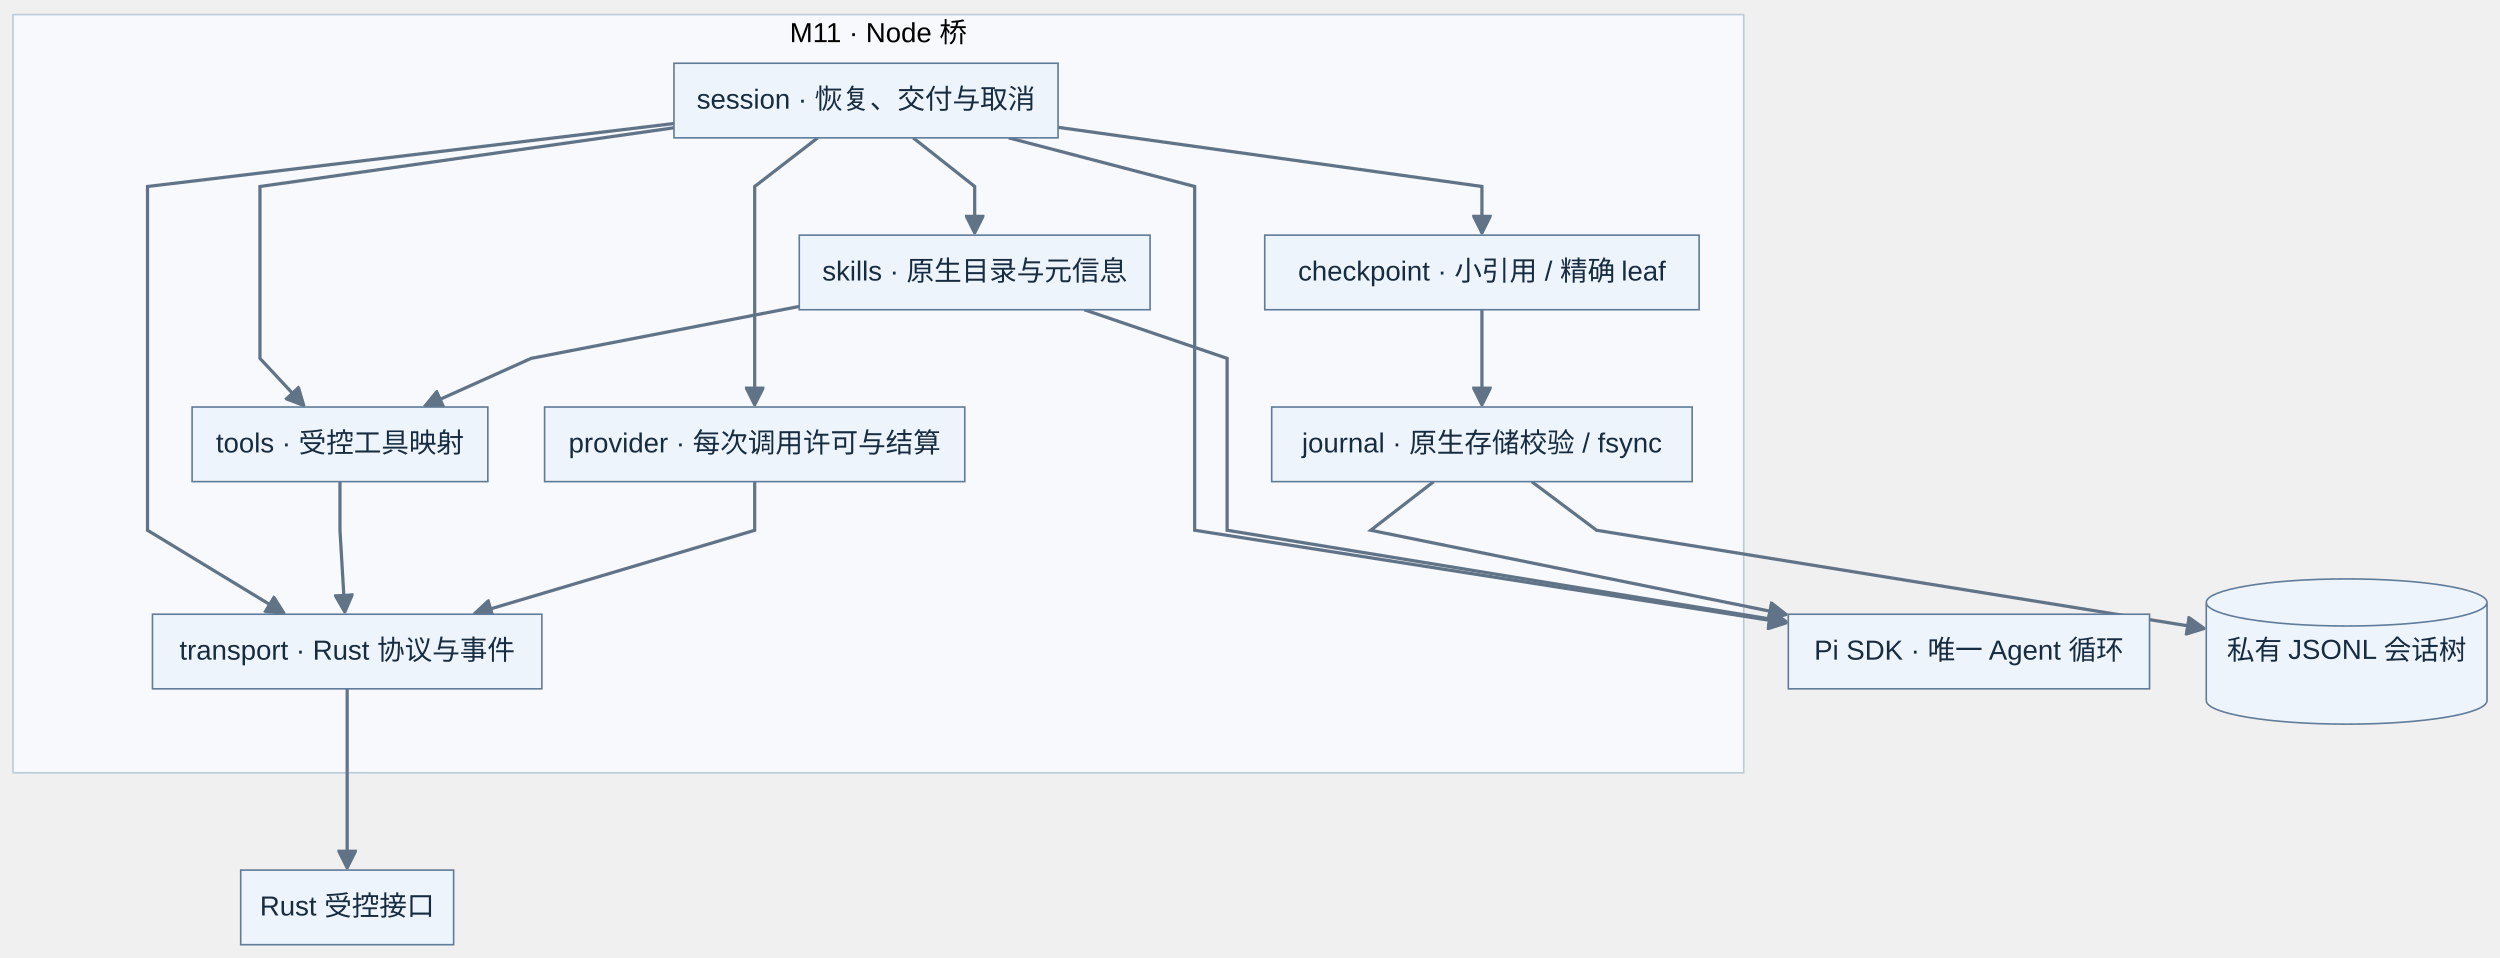
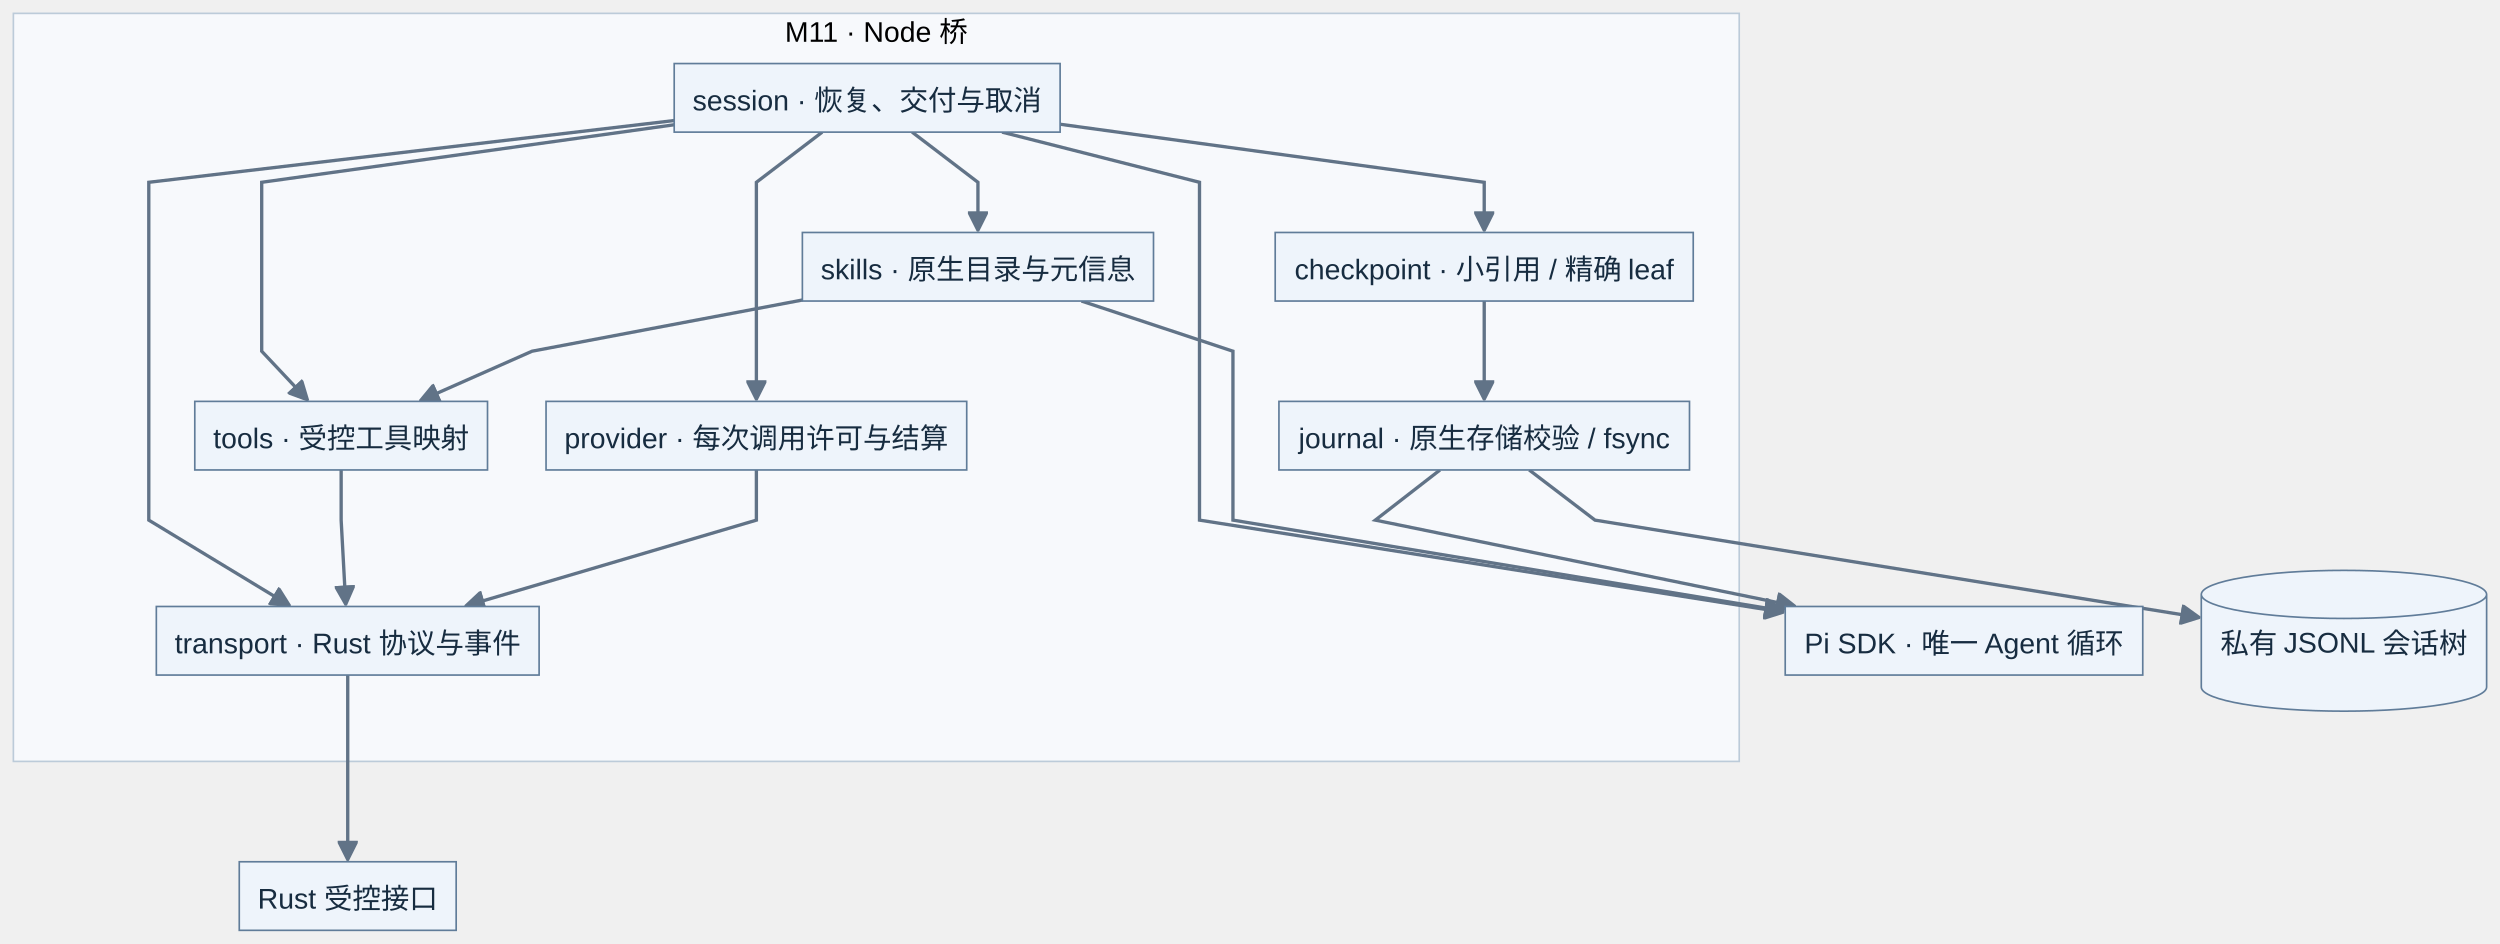
- <svg xmlns="http://www.w3.org/2000/svg" aria-roledescription="flowchart-v2" role="graphics-document document" viewBox="-8 -9 1541.674 590.553" height="590.553" width="1541.674" id="diagramS11">
+ <svg xmlns="http://www.w3.org/2000/svg" aria-roledescription="flowchart-v2" role="graphics-document document" viewBox="-8 -8 1494.833 564.276" height="564.276" width="1494.833" id="diagramS11">
  <style>#diagramS11{font-family:PingFang SC,Microsoft YaHei,Arial,sans-serif;font-size:17px;fill:#172c40;}#diagramS11 .error-icon{fill:#ffffff;}#diagramS11 .error-text{fill:#000000;stroke:#000000;}#diagramS11 .edge-thickness-normal{stroke-width:2px;}#diagramS11 .edge-thickness-thick{stroke-width:3.5px;}#diagramS11 .edge-pattern-solid{stroke-dasharray:0;}#diagramS11 .edge-pattern-dashed{stroke-dasharray:3;}#diagramS11 .edge-pattern-dotted{stroke-dasharray:2;}#diagramS11 .marker{fill:#617387;stroke:#617387;}#diagramS11 .marker.cross{stroke:#617387;}#diagramS11 svg{font-family:PingFang SC,Microsoft YaHei,Arial,sans-serif;font-size:17px;}#diagramS11 .label{font-family:PingFang SC,Microsoft YaHei,Arial,sans-serif;color:#172c40;}#diagramS11 .cluster-label text{fill:#000000;}#diagramS11 .cluster-label span,#diagramS11 p{color:#000000;}#diagramS11 .label text,#diagramS11 span,#diagramS11 p{fill:#172c40;color:#172c40;}#diagramS11 .node rect,#diagramS11 .node circle,#diagramS11 .node ellipse,#diagramS11 .node polygon,#diagramS11 .node path{fill:#eef4fb;stroke:#607c99;stroke-width:1px;}#diagramS11 .flowchart-label text{text-anchor:middle;}#diagramS11 .node .katex path{fill:#000;stroke:#000;stroke-width:1px;}#diagramS11 .node .label{text-align:center;}#diagramS11 .node.clickable{cursor:pointer;}#diagramS11 .arrowheadPath{fill:#0b0b0b;}#diagramS11 .edgePath .path{stroke:#617387;stroke-width:2.0px;}#diagramS11 .flowchart-link{stroke:#617387;fill:none;}#diagramS11 .edgeLabel{background-color:#f5f8fb;text-align:center;}#diagramS11 .edgeLabel rect{opacity:0.5;background-color:#f5f8fb;fill:#f5f8fb;}#diagramS11 .labelBkg{background-color:rgba(245, 248, 251, 0.5);}#diagramS11 .cluster rect{fill:#f7f9fc;stroke:#bccbd9;stroke-width:1px;}#diagramS11 .cluster text{fill:#000000;}#diagramS11 .cluster span,#diagramS11 p{color:#000000;}#diagramS11 div.mermaidTooltip{position:absolute;text-align:center;max-width:200px;padding:2px;font-family:PingFang SC,Microsoft YaHei,Arial,sans-serif;font-size:12px;background:#ffffff;border:1px solid hsl(0, 0%, 90%);border-radius:2px;pointer-events:none;z-index:100;}#diagramS11 .flowchartTitleText{text-anchor:middle;font-size:18px;fill:#172c40;}#diagramS11 :root{--mermaid-font-family:PingFang SC,Microsoft YaHei,Arial,sans-serif;}</style>
  <g>
    <marker orient="auto" markerHeight="12" markerWidth="12" markerUnits="userSpaceOnUse" refY="5" refX="6" viewBox="0 0 10 10" class="marker flowchart" id="diagramS11_flowchart-pointEnd">
      <path style="stroke-width: 1; stroke-dasharray: 1, 0;" class="arrowMarkerPath" d="M 0 0 L 10 5 L 0 10 z" />
    </marker>
    <marker orient="auto" markerHeight="12" markerWidth="12" markerUnits="userSpaceOnUse" refY="5" refX="4.5" viewBox="0 0 10 10" class="marker flowchart" id="diagramS11_flowchart-pointStart">
      <path style="stroke-width: 1; stroke-dasharray: 1, 0;" class="arrowMarkerPath" d="M 0 5 L 10 10 L 10 0 z" />
    </marker>
    <marker orient="auto" markerHeight="11" markerWidth="11" markerUnits="userSpaceOnUse" refY="5" refX="11" viewBox="0 0 10 10" class="marker flowchart" id="diagramS11_flowchart-circleEnd">
      <circle style="stroke-width: 1; stroke-dasharray: 1, 0;" class="arrowMarkerPath" r="5" cy="5" cx="5" />
    </marker>
    <marker orient="auto" markerHeight="11" markerWidth="11" markerUnits="userSpaceOnUse" refY="5" refX="-1" viewBox="0 0 10 10" class="marker flowchart" id="diagramS11_flowchart-circleStart">
      <circle style="stroke-width: 1; stroke-dasharray: 1, 0;" class="arrowMarkerPath" r="5" cy="5" cx="5" />
    </marker>
    <marker orient="auto" markerHeight="11" markerWidth="11" markerUnits="userSpaceOnUse" refY="5.2" refX="12" viewBox="0 0 11 11" class="marker cross flowchart" id="diagramS11_flowchart-crossEnd">
      <path style="stroke-width: 2; stroke-dasharray: 1, 0;" class="arrowMarkerPath" d="M 1,1 l 9,9 M 10,1 l -9,9" />
    </marker>
    <marker orient="auto" markerHeight="11" markerWidth="11" markerUnits="userSpaceOnUse" refY="5.2" refX="-1" viewBox="0 0 11 11" class="marker cross flowchart" id="diagramS11_flowchart-crossStart">
      <path style="stroke-width: 2; stroke-dasharray: 1, 0;" class="arrowMarkerPath" d="M 1,1 l 9,9 M 10,1 l -9,9" />
    </marker>
    <g class="root">
      <g class="clusters">
        <g id="Bridge" class="cluster default flowchart-label">
-           <rect height="467.553" width="1067.299" y="0" x="0" ry="0" rx="0" style="" />
-           <g transform="translate(533.6497, 0)" class="cluster-label">
+           <rect height="447.276" width="1031.942" y="0" x="0" ry="0" rx="0" style="" />
+           <g transform="translate(515.9711, 0)" class="cluster-label">
            <text style="">
              <tspan class="row" x="0" dy="1em" xml:space="preserve">M11 · Node 桥</tspan>
            </text>
          </g>
        </g>
      </g>
      <g class="edgePaths">
-         <path marker-end="url(#diagramS11_flowchart-pointEnd)" style="fill:none;" class="edge-thickness-normal edge-pattern-solid flowchart-link LS-Session LE-Tools" id="L-Session-Tools-0" d="M407.621,69.793L152.305,106L152.305,159L152.305,212L176.624,238.121" />
-         <path marker-end="url(#diagramS11_flowchart-pointEnd)" style="fill:none;" class="edge-thickness-normal edge-pattern-solid flowchart-link LS-Session LE-Skills" id="L-Session-Skills-0" d="M555.124,76L593.055,106L593.055,130.7" />
-         <path marker-end="url(#diagramS11_flowchart-pointEnd)" style="fill:none;" class="edge-thickness-normal edge-pattern-solid flowchart-link LS-Skills LE-Tools" id="L-Skills-Tools-0" d="M484.891,179.958L319.52,212L257.634,239.826" />
-         <path marker-end="url(#diagramS11_flowchart-pointEnd)" style="fill:none;" class="edge-thickness-normal edge-pattern-solid flowchart-link LS-Session LE-Provider" id="L-Session-Provider-0" d="M496.25,76L457.391,106L457.391,159L457.391,212L457.391,236.7" />
-         <path marker-end="url(#diagramS11_flowchart-pointEnd)" style="fill:none;" class="edge-thickness-normal edge-pattern-solid flowchart-link LS-Session LE-Transport" id="L-Session-Transport-0" d="M407.621,67.165L82.961,106L82.961,159L82.961,212L82.961,265L82.961,318L163.685,367.026" />
-         <path marker-end="url(#diagramS11_flowchart-pointEnd)" style="fill:none;" class="edge-thickness-normal edge-pattern-solid flowchart-link LS-Session LE-Checkpoint" id="L-Session-Checkpoint-0" d="M644.465,69.525L905.862,106L905.862,130.7" />
-         <path marker-end="url(#diagramS11_flowchart-pointEnd)" style="fill:none;" class="edge-thickness-normal edge-pattern-solid flowchart-link LS-Checkpoint LE-Journal" id="L-Checkpoint-Journal-0" d="M905.862,182L905.862,212L905.862,236.7" />
-         <path marker-end="url(#diagramS11_flowchart-pointEnd)" style="fill:none;" class="edge-thickness-normal edge-pattern-solid flowchart-link LS-Tools LE-Transport" id="L-Tools-Transport-0" d="M201.648,288L201.648,318L204.407,364.486" />
-         <path marker-end="url(#diagramS11_flowchart-pointEnd)" style="fill:none;" class="edge-thickness-normal edge-pattern-solid flowchart-link LS-Provider LE-Transport" id="L-Provider-Transport-0" d="M457.391,288L457.391,318L288.463,368.265" />
-         <path marker-end="url(#diagramS11_flowchart-pointEnd)" style="fill:none;" class="edge-thickness-normal edge-pattern-solid flowchart-link LS-Session LE-SDK" id="L-Session-SDK-0" d="M613.997,76L728.719,106L728.719,159L728.719,212L728.719,265L728.719,318L1089.563,374.514" />
-         <path marker-end="url(#diagramS11_flowchart-pointEnd)" style="fill:none;" class="edge-thickness-normal edge-pattern-solid flowchart-link LS-Skills LE-SDK" id="L-Skills-SDK-0" d="M660.607,182L748.719,212L748.719,265L748.719,318L1089.569,373.716" />
-         <path marker-end="url(#diagramS11_flowchart-pointEnd)" style="fill:none;" class="edge-thickness-normal edge-pattern-solid flowchart-link LS-Journal LE-SDK" id="L-Journal-SDK-0" d="M876.104,288L837.29,318L1089.605,369.147" />
-         <path marker-end="url(#diagramS11_flowchart-pointEnd)" style="fill:none;" class="edge-thickness-normal edge-pattern-solid flowchart-link LS-Journal LE-Files" id="L-Journal-Files-0" d="M936.551,288L976.581,318L1347.317,377.936" />
-         <path marker-end="url(#diagramS11_flowchart-pointEnd)" style="fill:none;" class="edge-thickness-normal edge-pattern-solid flowchart-link LS-Transport LE-Rust" id="L-Transport-Rust-0" d="M206.086,415.777L206.086,467.553L206.086,497.553L206.086,522.253" />
+         <path marker-end="url(#diagramS11_flowchart-pointEnd)" style="fill:none;" class="edge-thickness-normal edge-pattern-solid flowchart-link LS-Session LE-Tools" id="L-Session-Tools-0" d="M395.129,66.594L148.477,101L148.477,151.5L148.477,202L173.067,228.14" />
+         <path marker-end="url(#diagramS11_flowchart-pointEnd)" style="fill:none;" class="edge-thickness-normal edge-pattern-solid flowchart-link LS-Session LE-Skills" id="L-Session-Skills-0" d="M537.393,71L576.742,101L576.742,125.7" />
+         <path marker-end="url(#diagramS11_flowchart-pointEnd)" style="fill:none;" class="edge-thickness-normal edge-pattern-solid flowchart-link LS-Skills LE-Tools" id="L-Skills-Tools-0" d="M471.766,171.384L310.125,202L247.165,229.856" />
+         <path marker-end="url(#diagramS11_flowchart-pointEnd)" style="fill:none;" class="edge-thickness-normal edge-pattern-solid flowchart-link LS-Session LE-Provider" id="L-Session-Provider-0" d="M483.615,71L444.266,101L444.266,151.5L444.266,202L444.266,226.7" />
+         <path marker-end="url(#diagramS11_flowchart-pointEnd)" style="fill:none;" class="edge-thickness-normal edge-pattern-solid flowchart-link LS-Session LE-Transport" id="L-Session-Transport-0" d="M395.129,64.065L80.969,101L80.969,151.5L80.969,202L80.969,252.5L80.969,303L161.581,351.89" />
+         <path marker-end="url(#diagramS11_flowchart-pointEnd)" style="fill:none;" class="edge-thickness-normal edge-pattern-solid flowchart-link LS-Session LE-Checkpoint" id="L-Session-Checkpoint-0" d="M625.879,66.292L879.463,101L879.463,125.7" />
+         <path marker-end="url(#diagramS11_flowchart-pointEnd)" style="fill:none;" class="edge-thickness-normal edge-pattern-solid flowchart-link LS-Checkpoint LE-Journal" id="L-Checkpoint-Journal-0" d="M879.463,172L879.463,202L879.463,226.7" />
+         <path marker-end="url(#diagramS11_flowchart-pointEnd)" style="fill:none;" class="edge-thickness-normal edge-pattern-solid flowchart-link LS-Tools LE-Transport" id="L-Tools-Transport-0" d="M195.984,273L195.984,303L198.509,349.346" />
+         <path marker-end="url(#diagramS11_flowchart-pointEnd)" style="fill:none;" class="edge-thickness-normal edge-pattern-solid flowchart-link LS-Provider LE-Transport" id="L-Provider-Transport-0" d="M444.266,273L444.266,303L274.436,353.137" />
+         <path marker-end="url(#diagramS11_flowchart-pointEnd)" style="fill:none;" class="edge-thickness-normal edge-pattern-solid flowchart-link LS-Session LE-SDK" id="L-Session-SDK-0" d="M591.17,71L709.219,101L709.219,151.5L709.219,202L709.219,252.5L709.219,303L1054.207,357.443" />
+         <path marker-end="url(#diagramS11_flowchart-pointEnd)" style="fill:none;" class="edge-thickness-normal edge-pattern-solid flowchart-link LS-Skills LE-SDK" id="L-Skills-SDK-0" d="M638.639,172L729.219,202L729.219,252.5L729.219,303L1054.213,356.635" />
+         <path marker-end="url(#diagramS11_flowchart-pointEnd)" style="fill:none;" class="edge-thickness-normal edge-pattern-solid flowchart-link LS-Journal LE-SDK" id="L-Journal-SDK-0" d="M853.027,273L814.341,303L1061.112,353.574" />
+         <path marker-end="url(#diagramS11_flowchart-pointEnd)" style="fill:none;" class="edge-thickness-normal edge-pattern-solid flowchart-link LS-Journal LE-Files" id="L-Journal-Files-0" d="M906.352,273L945.702,303L1302.991,360.554" />
+         <path marker-end="url(#diagramS11_flowchart-pointEnd)" style="fill:none;" class="edge-thickness-normal edge-pattern-solid flowchart-link LS-Transport LE-Rust" id="L-Transport-Rust-0" d="M199.914,395.638L199.914,447.276L199.914,477.276L199.914,501.976" />
      </g>
      <g class="edgeLabels">
        <g class="edgeLabel">
          <g transform="translate(0, 0)" class="label">
            <rect height="0" width="0" ry="0" rx="0" />
            <text style="">
              <tspan class="row" x="0" dy="1em" xml:space="preserve" />
            </text>
          </g>
        </g>
        <g class="edgeLabel">
          <g transform="translate(0, 0)" class="label">
            <rect height="0" width="0" ry="0" rx="0" />
            <text style="">
              <tspan class="row" x="0" dy="1em" xml:space="preserve" />
            </text>
          </g>
        </g>
        <g class="edgeLabel">
          <g transform="translate(0, 0)" class="label">
            <rect height="0" width="0" ry="0" rx="0" />
            <text style="">
              <tspan class="row" x="0" dy="1em" xml:space="preserve" />
            </text>
          </g>
        </g>
        <g class="edgeLabel">
          <g transform="translate(0, 0)" class="label">
            <rect height="0" width="0" ry="0" rx="0" />
            <text style="">
              <tspan class="row" x="0" dy="1em" xml:space="preserve" />
            </text>
          </g>
        </g>
        <g class="edgeLabel">
          <g transform="translate(0, 0)" class="label">
            <rect height="0" width="0" ry="0" rx="0" />
            <text style="">
              <tspan class="row" x="0" dy="1em" xml:space="preserve" />
            </text>
          </g>
        </g>
        <g class="edgeLabel">
          <g transform="translate(0, 0)" class="label">
            <rect height="0" width="0" ry="0" rx="0" />
            <text style="">
              <tspan class="row" x="0" dy="1em" xml:space="preserve" />
            </text>
          </g>
        </g>
        <g class="edgeLabel">
          <g transform="translate(0, 0)" class="label">
            <rect height="0" width="0" ry="0" rx="0" />
            <text style="">
              <tspan class="row" x="0" dy="1em" xml:space="preserve" />
            </text>
          </g>
        </g>
        <g class="edgeLabel">
          <g transform="translate(0, 0)" class="label">
            <rect height="0" width="0" ry="0" rx="0" />
            <text style="">
              <tspan class="row" x="0" dy="1em" xml:space="preserve" />
            </text>
          </g>
        </g>
        <g class="edgeLabel">
          <g transform="translate(0, 0)" class="label">
            <rect height="0" width="0" ry="0" rx="0" />
            <text style="">
              <tspan class="row" x="0" dy="1em" xml:space="preserve" />
            </text>
          </g>
        </g>
        <g class="edgeLabel">
          <g transform="translate(0, 0)" class="label">
            <rect height="0" width="0" ry="0" rx="0" />
            <text style="">
              <tspan class="row" x="0" dy="1em" xml:space="preserve" />
            </text>
          </g>
        </g>
        <g class="edgeLabel">
          <g transform="translate(0, 0)" class="label">
            <rect height="0" width="0" ry="0" rx="0" />
            <text style="">
              <tspan class="row" x="0" dy="1em" xml:space="preserve" />
            </text>
          </g>
        </g>
        <g class="edgeLabel">
          <g transform="translate(0, 0)" class="label">
            <rect height="0" width="0" ry="0" rx="0" />
            <text style="">
              <tspan class="row" x="0" dy="1em" xml:space="preserve" />
            </text>
          </g>
        </g>
        <g class="edgeLabel">
          <g transform="translate(0, 0)" class="label">
            <rect height="0" width="0" ry="0" rx="0" />
            <text style="">
              <tspan class="row" x="0" dy="1em" xml:space="preserve" />
            </text>
          </g>
        </g>
        <g class="edgeLabel">
          <g transform="translate(0, 0)" class="label">
            <rect height="0" width="0" ry="0" rx="0" />
            <text style="">
              <tspan class="row" x="0" dy="1em" xml:space="preserve" />
            </text>
          </g>
        </g>
      </g>
      <g class="nodes">
-         <g transform="translate(201.6484, 265)" data-id="Tools" data-node="true" id="flowchart-Tools-751" class="node default default flowchart-label">
-           <rect height="46" width="182.375" y="-23" x="-91.188" ry="0" rx="0" style="" class="basic label-container" />
-           <g transform="translate(0, -12)" style="" class="label">
+         <g transform="translate(195.9844, 252.5)" data-id="Tools" data-node="true" id="flowchart-Tools-781" class="node default default flowchart-label">
+           <rect height="41" width="175.031" y="-20.5" x="-87.516" ry="0" rx="0" style="" class="basic label-container" />
+           <g transform="translate(0, -9.5)" style="" class="label">
            <rect />
            <text style="">
              <tspan class="row" x="0" dy="1em" xml:space="preserve">tools · 受控工具映射</tspan>
            </text>
          </g>
        </g>
-         <g transform="translate(526.043, 53)" data-id="Session" data-node="true" id="flowchart-Session-750" class="node default default flowchart-label">
-           <rect height="46" width="236.844" y="-23" x="-118.422" ry="0" rx="0" style="" class="basic label-container" />
-           <g transform="translate(0, -12)" style="" class="label">
+         <g transform="translate(510.5039, 50.5)" data-id="Session" data-node="true" id="flowchart-Session-780" class="node default default flowchart-label">
+           <rect height="41" width="230.75" y="-20.5" x="-115.375" ry="0" rx="0" style="" class="basic label-container" />
+           <g transform="translate(0, -9.5)" style="" class="label">
            <rect />
            <text style="">
              <tspan class="row" x="0" dy="1em" xml:space="preserve">session · 恢复、交付与取消</tspan>
            </text>
          </g>
        </g>
-         <g transform="translate(593.0547, 159)" data-id="Skills" data-node="true" id="flowchart-Skills-753" class="node default default flowchart-label">
-           <rect height="46" width="216.328" y="-23" x="-108.164" ry="0" rx="0" style="" class="basic label-container" />
-           <g transform="translate(0, -12)" style="" class="label">
+         <g transform="translate(576.7422, 151.5)" data-id="Skills" data-node="true" id="flowchart-Skills-783" class="node default default flowchart-label">
+           <rect height="41" width="209.953" y="-20.5" x="-104.977" ry="0" rx="0" style="" class="basic label-container" />
+           <g transform="translate(0, -9.5)" style="" class="label">
            <rect />
            <text style="">
              <tspan class="row" x="0" dy="1em" xml:space="preserve">skills · 原生目录与元信息</tspan>
            </text>
          </g>
        </g>
-         <g transform="translate(457.3906, 265)" data-id="Provider" data-node="true" id="flowchart-Provider-757" class="node default default flowchart-label">
-           <rect height="46" width="259.109" y="-23" x="-129.555" ry="0" rx="0" style="" class="basic label-container" />
-           <g transform="translate(0, -12)" style="" class="label">
+         <g transform="translate(444.2656, 252.5)" data-id="Provider" data-node="true" id="flowchart-Provider-787" class="node default default flowchart-label">
+           <rect height="41" width="251.531" y="-20.5" x="-125.766" ry="0" rx="0" style="" class="basic label-container" />
+           <g transform="translate(0, -9.5)" style="" class="label">
            <rect />
            <text style="">
              <tspan class="row" x="0" dy="1em" xml:space="preserve">provider · 每次调用许可与结算</tspan>
            </text>
          </g>
        </g>
-         <g transform="translate(206.0859, 392.7767)" data-id="Transport" data-node="true" id="flowchart-Transport-759" class="node default default flowchart-label">
-           <rect height="46" width="240.125" y="-23" x="-120.062" ry="0" rx="0" style="" class="basic label-container" />
-           <g transform="translate(0, -12)" style="" class="label">
+         <g transform="translate(199.9141, 375.1379)" data-id="Transport" data-node="true" id="flowchart-Transport-789" class="node default default flowchart-label">
+           <rect height="41" width="228.875" y="-20.5" x="-114.438" ry="0" rx="0" style="" class="basic label-container" />
+           <g transform="translate(0, -9.5)" style="" class="label">
            <rect />
            <text style="">
              <tspan class="row" x="0" dy="1em" xml:space="preserve">transport · Rust 协议与事件</tspan>
            </text>
          </g>
        </g>
-         <g transform="translate(905.8619, 159)" data-id="Checkpoint" data-node="true" id="flowchart-Checkpoint-761" class="node default default flowchart-label">
-           <rect height="46" width="267.875" y="-23" x="-133.938" ry="0" rx="0" style="" class="basic label-container" />
-           <g transform="translate(0, -12)" style="" class="label">
+         <g transform="translate(879.4626, 151.5)" data-id="Checkpoint" data-node="true" id="flowchart-Checkpoint-791" class="node default default flowchart-label">
+           <rect height="41" width="249.959" y="-20.5" x="-124.979" ry="0" rx="0" style="" class="basic label-container" />
+           <g transform="translate(0, -9.5)" style="" class="label">
            <rect />
            <text style="">
              <tspan class="row" x="0" dy="1em" xml:space="preserve">checkpoint · 小引用 / 精确 leaf</tspan>
            </text>
          </g>
        </g>
-         <g transform="translate(905.8619, 265)" data-id="Journal" data-node="true" id="flowchart-Journal-763" class="node default default flowchart-label">
-           <rect height="46" width="259.286" y="-23" x="-129.643" ry="0" rx="0" style="" class="basic label-container" />
-           <g transform="translate(0, -12)" style="" class="label">
+         <g transform="translate(879.4626, 252.5)" data-id="Journal" data-node="true" id="flowchart-Journal-793" class="node default default flowchart-label">
+           <rect height="41" width="245.488" y="-20.5" x="-122.744" ry="0" rx="0" style="" class="basic label-container" />
+           <g transform="translate(0, -9.5)" style="" class="label">
            <rect />
            <text style="">
              <tspan class="row" x="0" dy="1em" xml:space="preserve">journal · 原生存储校验 / fsync</tspan>
            </text>
          </g>
        </g>
-         <g transform="translate(1206.174, 392.7767)" data-id="SDK" data-node="true" id="flowchart-SDK-768" class="node default default flowchart-label">
-           <rect height="46" width="222.75" y="-23" x="-111.375" ry="0" rx="0" style="" class="basic label-container" />
-           <g transform="translate(0, -12)" style="" class="label">
+         <g transform="translate(1166.333, 375.1379)" data-id="SDK" data-node="true" id="flowchart-SDK-798" class="node default default flowchart-label">
+           <rect height="41" width="213.781" y="-20.5" x="-106.891" ry="0" rx="0" style="" class="basic label-container" />
+           <g transform="translate(0, -9.5)" style="" class="label">
            <rect />
            <text style="">
              <tspan class="row" x="0" dy="1em" xml:space="preserve">Pi SDK · 唯一 Agent 循环</tspan>
            </text>
          </g>
        </g>
-         <g transform="translate(1439.112, 392.7767)" data-id="Files" data-node="true" id="flowchart-Files-774" class="node default default flowchart-label">
-           <path transform="translate(-86.5625,-44.77673)" d="M 0,14.518 a 86.562,14.518 0,0,0 173.125 0 a 86.562,14.518 0,0,0 -173.125 0 l 0,60.518 a 86.562,14.518 0,0,0 173.125 0 l 0,-60.518" style="" />
-           <g transform="translate(0, -12)" style="" class="label">
+         <g transform="translate(1393.528, 375.1379)" data-id="Files" data-node="true" id="flowchart-Files-804" class="node default default flowchart-label">
+           <path transform="translate(-85.30469,-42.14293)" d="M 0,14.429 a 85.305,14.429 0,0,0 170.609 0 a 85.305,14.429 0,0,0 -170.609 0 l 0,55.429 a 85.305,14.429 0,0,0 170.609 0 l 0,-55.429" style="" />
+           <g transform="translate(0, -9.5)" style="" class="label">
            <rect />
            <text style="">
              <tspan class="row" x="0" dy="1em" xml:space="preserve">私有 JSONL 会话树</tspan>
            </text>
          </g>
        </g>
-         <g transform="translate(206.0859, 550.5535)" data-id="Rust" data-node="true" id="flowchart-Rust-776" class="node default default flowchart-label">
-           <rect height="46" width="131.297" y="-23" x="-65.648" ry="0" rx="0" style="" class="basic label-container" />
-           <g transform="translate(0, -12)" style="" class="label">
+         <g transform="translate(199.9141, 527.7759)" data-id="Rust" data-node="true" id="flowchart-Rust-806" class="node default default flowchart-label">
+           <rect height="41" width="129.688" y="-20.5" x="-64.844" ry="0" rx="0" style="" class="basic label-container" />
+           <g transform="translate(0, -9.5)" style="" class="label">
            <rect />
            <text style="">
              <tspan class="row" x="0" dy="1em" xml:space="preserve">Rust 受控接口</tspan>
            </text>
          </g>
        </g>
      </g>
    </g>
  </g>
</svg>
